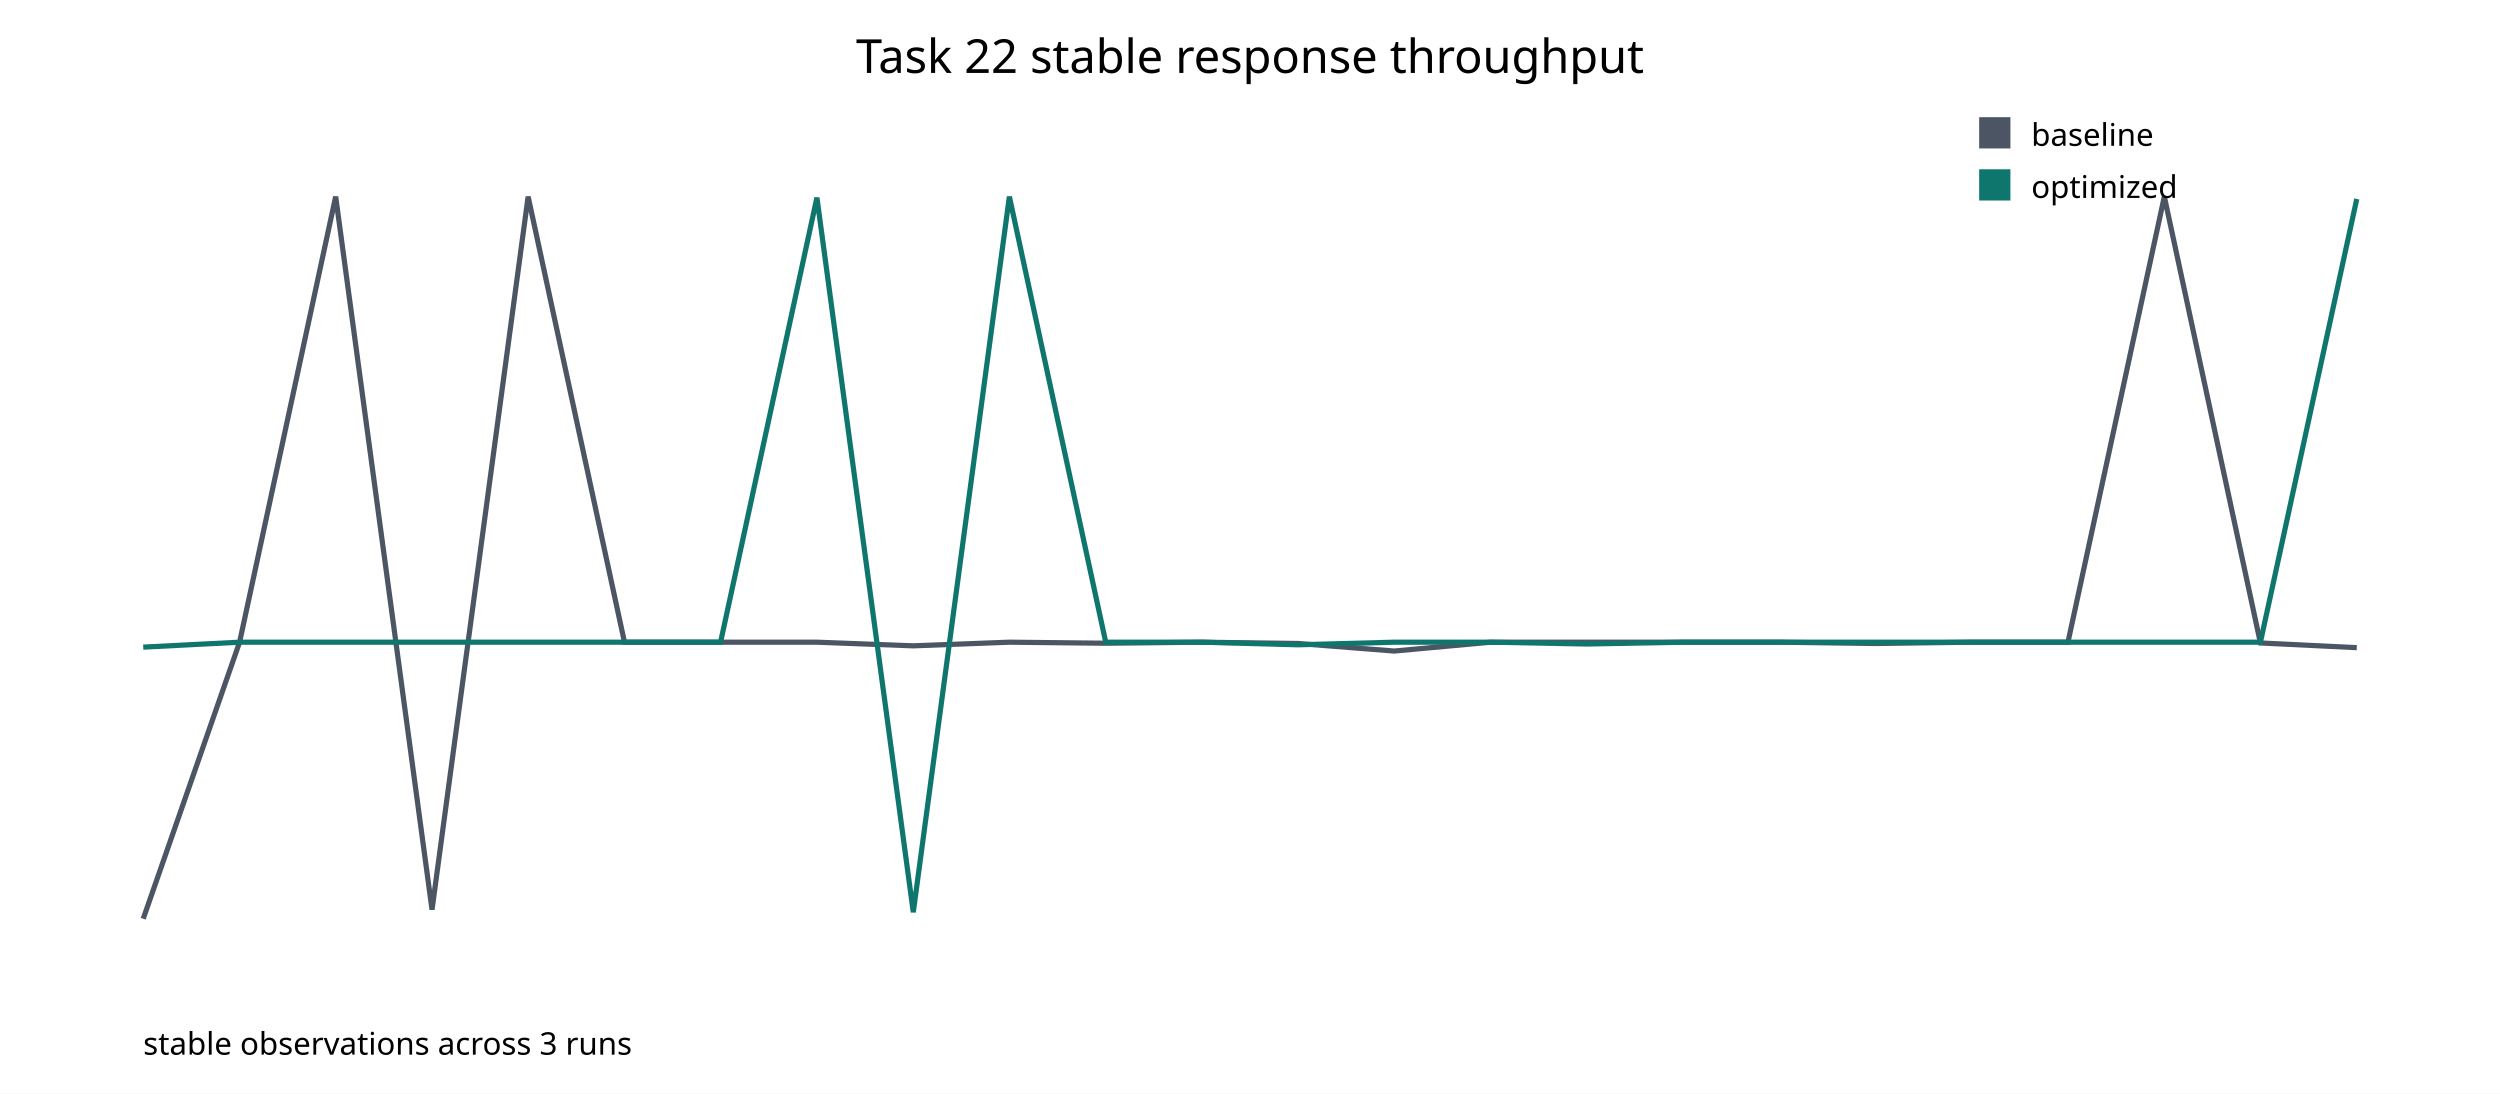
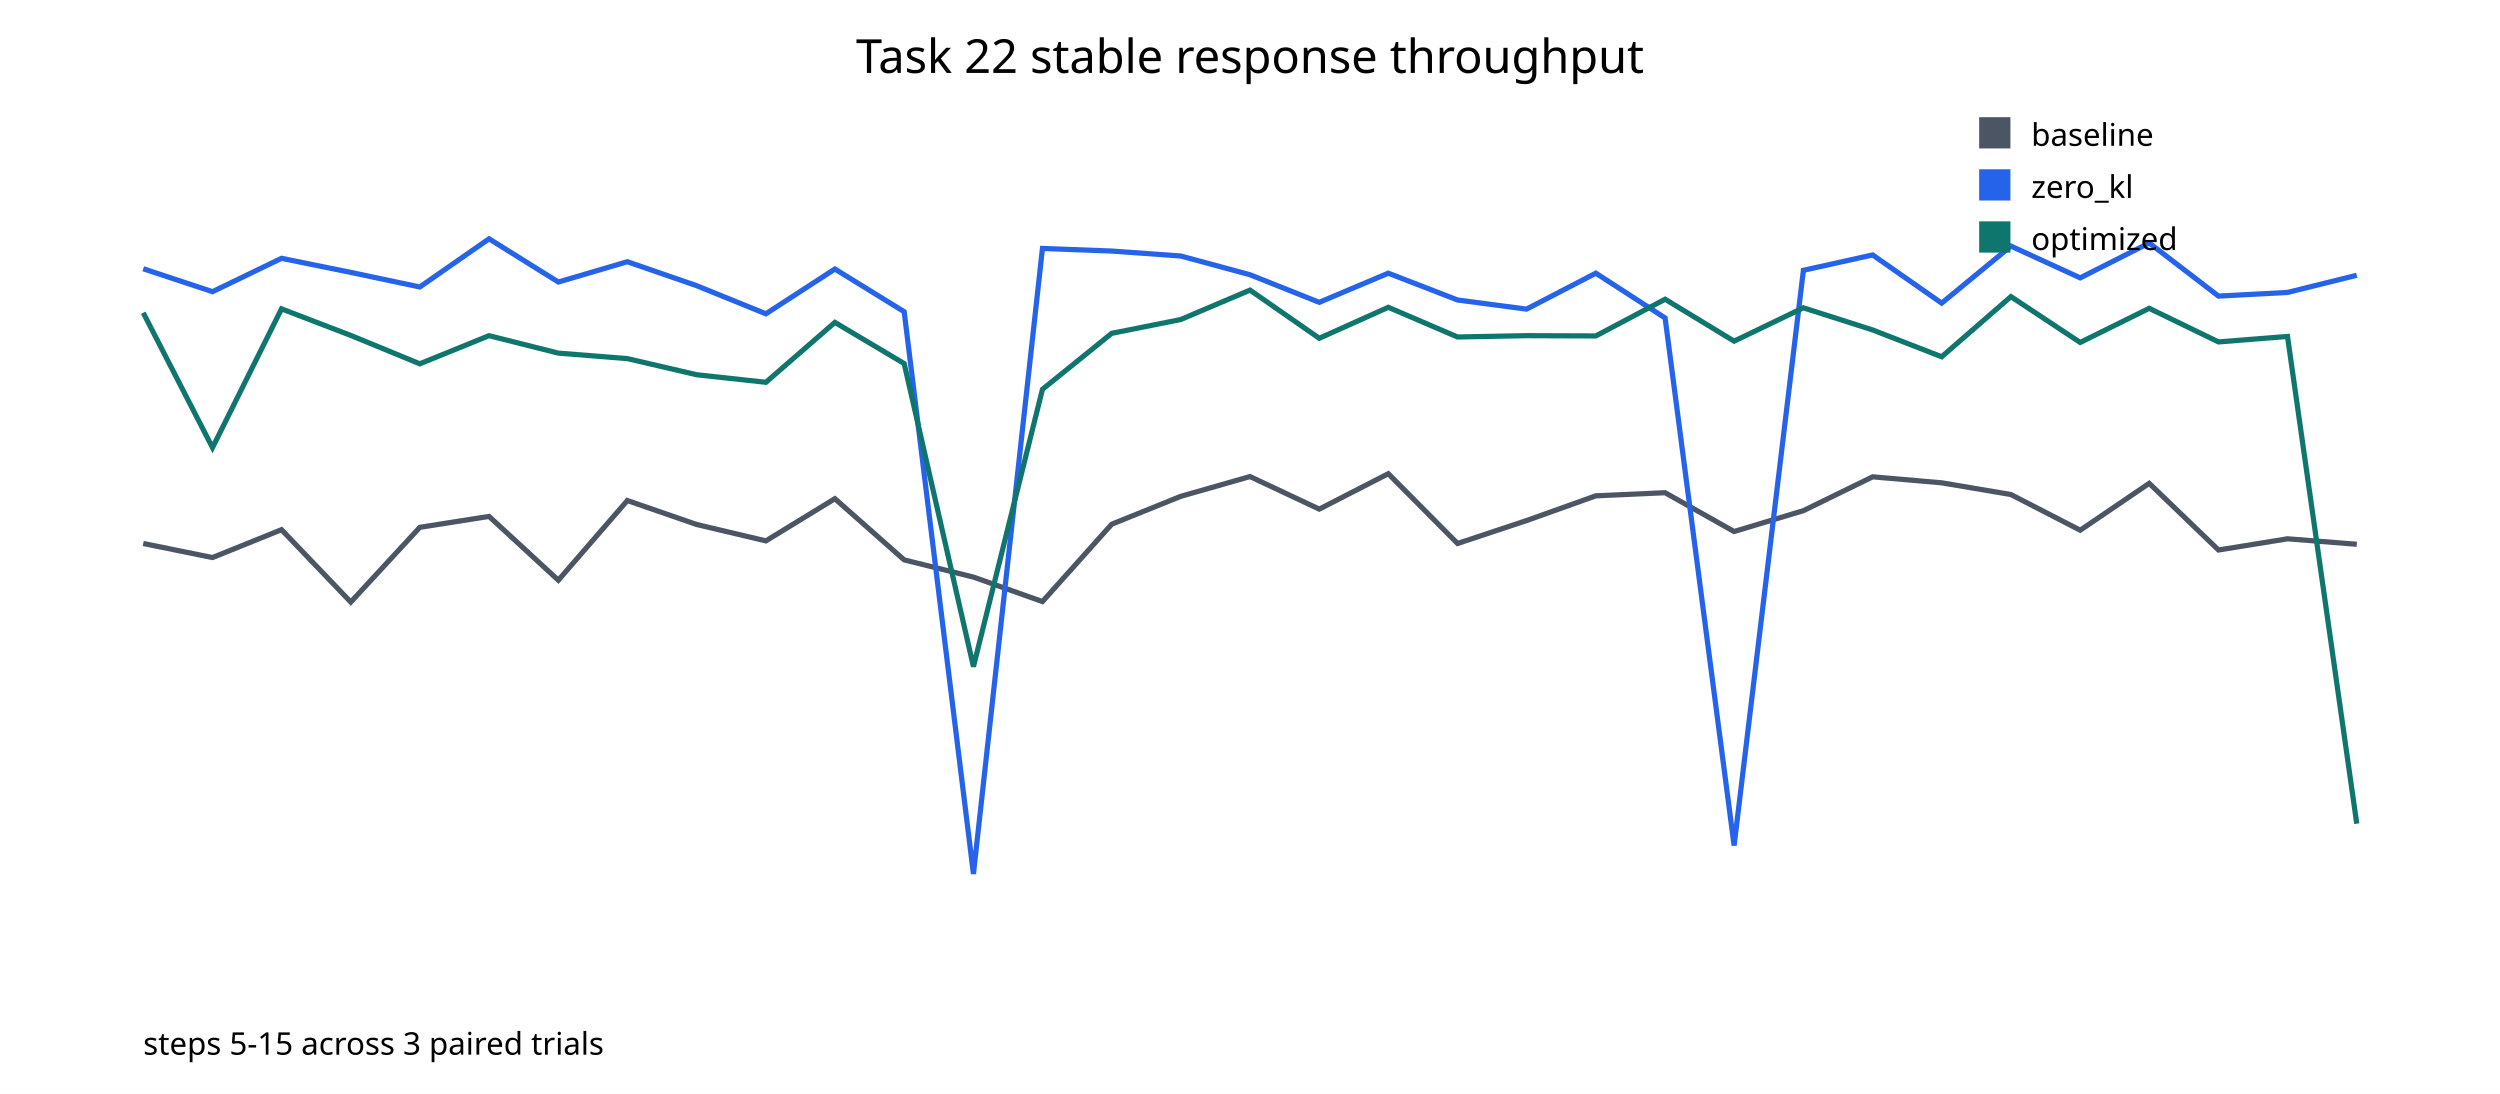
<svg xmlns="http://www.w3.org/2000/svg" width="960" height="420" viewBox="0 0 960 420">
  <rect width="100%" height="100%" fill="white" />
  <text x="480" y="28" text-anchor="middle" font-family="sans-serif" font-size="18">Task 22 stable response throughput</text>
-   <polyline points="55.0,352.8 92.0,246.6 128.9,75.5 165.9,349.3 202.8,75.5 239.8,246.6 276.7,246.6 313.7,246.6 350.7,248.0 387.6,246.6 424.6,247.0 461.5,246.6 498.5,247.1 535.4,250.0 572.4,246.6 609.3,246.6 646.3,246.6 683.3,246.6 720.2,247.1 757.2,246.6 794.1,246.6 831.1,75.5 868.0,246.9 905.0,248.7" fill="none" stroke="#4b5563" stroke-width="2" />
-   <polyline points="55.0,248.5 92.0,246.6 128.9,246.6 165.9,246.6 202.8,246.6 239.8,246.6 276.7,246.6 313.7,75.9 350.7,350.3 387.6,75.5 424.6,246.6 461.5,246.6 498.5,247.6 535.4,246.6 572.4,246.6 609.3,247.3 646.3,246.6 683.3,246.6 720.2,246.6 757.2,246.6 794.1,246.6 831.1,246.6 868.0,246.6 905.0,76.4" fill="none" stroke="#0f766e" stroke-width="2" />
-   <text x="55" y="405" font-family="sans-serif" font-size="12">stable observations across 3 runs</text>
+   <polyline points="55.0,208.7 81.6,214.1 108.1,203.4 134.7,231.2 161.2,202.5 187.8,198.3 214.4,222.8 240.9,192.2 267.5,201.4 294.1,207.7 320.6,191.5 347.2,215.0 373.8,221.6 400.3,231.0 426.9,201.3 453.4,190.6 480.0,183.0 506.6,195.5 533.1,181.9 559.7,208.7 586.2,199.9 612.8,190.4 639.4,189.2 665.9,204.1 692.5,196.1 719.1,183.1 745.6,185.4 772.2,189.9 798.8,203.6 825.3,185.6 851.9,211.2 878.4,206.9 905.0,209.0" fill="none" stroke="#4b5563" stroke-width="2" />
+   <polyline points="55.0,103.2 81.6,112.0 108.1,99.2 134.7,104.6 161.2,110.2 187.8,91.7 214.4,108.3 240.9,100.5 267.5,109.7 294.1,120.5 320.6,103.3 347.2,119.7 373.8,335.6 400.3,95.4 426.9,96.4 453.4,98.3 480.0,105.5 506.6,116.1 533.1,104.9 559.7,115.2 586.2,118.7 612.8,104.9 639.4,122.1 665.9,324.7 692.5,103.8 719.1,97.9 745.6,116.4 772.2,94.5 798.8,106.7 825.3,93.3 851.9,113.7 878.4,112.3 905.0,105.7" fill="none" stroke="#2563eb" stroke-width="2" />
+   <polyline points="55.0,120.1 81.6,171.9 108.1,118.6 134.7,128.8 161.2,139.7 187.8,128.9 214.4,135.6 240.9,137.7 267.5,143.9 294.1,146.8 320.6,123.8 347.2,139.6 373.8,256.0 400.3,149.5 426.9,128.0 453.4,122.7 480.0,111.4 506.6,129.9 533.1,118.0 559.7,129.4 586.2,128.9 612.8,129.0 639.4,114.9 665.9,131.0 692.5,118.2 719.1,126.7 745.6,137.0 772.2,113.9 798.8,131.5 825.3,118.4 851.9,131.3 878.4,129.2 905.0,316.3" fill="none" stroke="#0f766e" stroke-width="2" />
+   <text x="55" y="405" font-family="sans-serif" font-size="12">steps 5-15 across 3 paired trials</text>
  <rect x="760" y="45" width="12" height="12" fill="#4b5563" />
  <text x="780" y="56" font-family="sans-serif" font-size="12">baseline</text>
-   <rect x="760" y="65" width="12" height="12" fill="#0f766e" />
-   <text x="780" y="76" font-family="sans-serif" font-size="12">optimized</text>
+   <rect x="760" y="65" width="12" height="12" fill="#2563eb" />
+   <text x="780" y="76" font-family="sans-serif" font-size="12">zero_kl</text>
+   <rect x="760" y="85" width="12" height="12" fill="#0f766e" />
+   <text x="780" y="96" font-family="sans-serif" font-size="12">optimized</text>
</svg>
